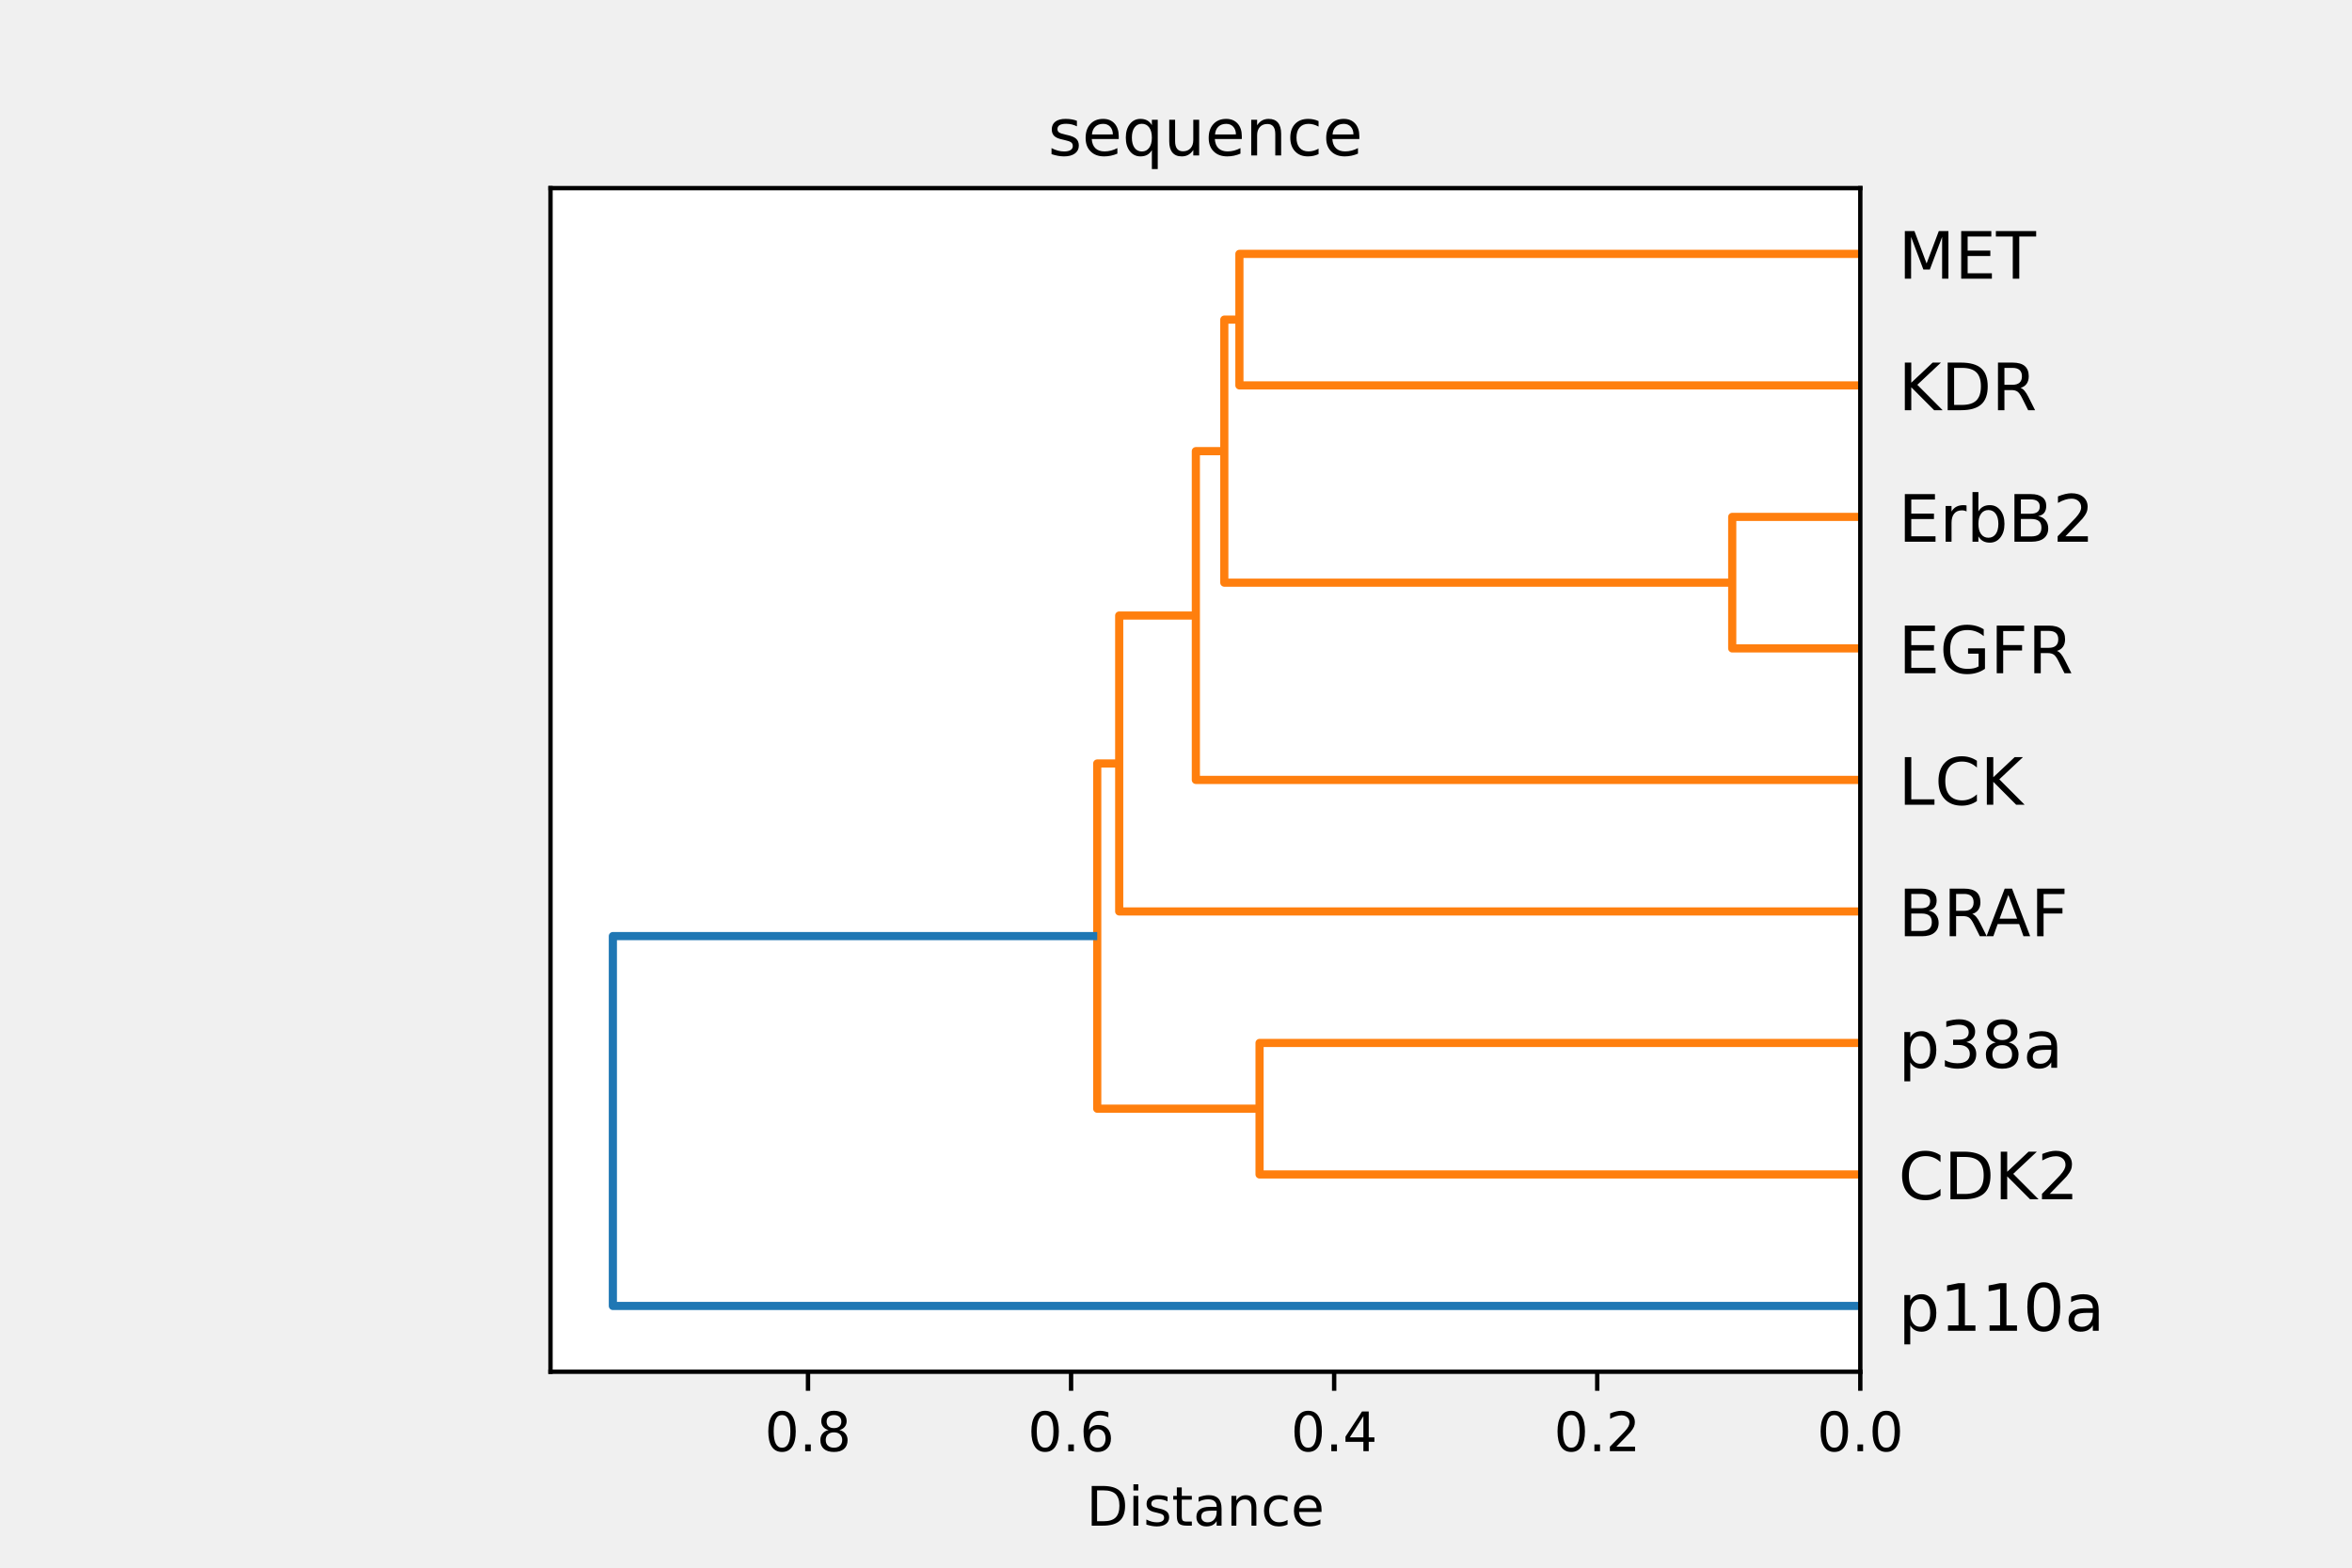
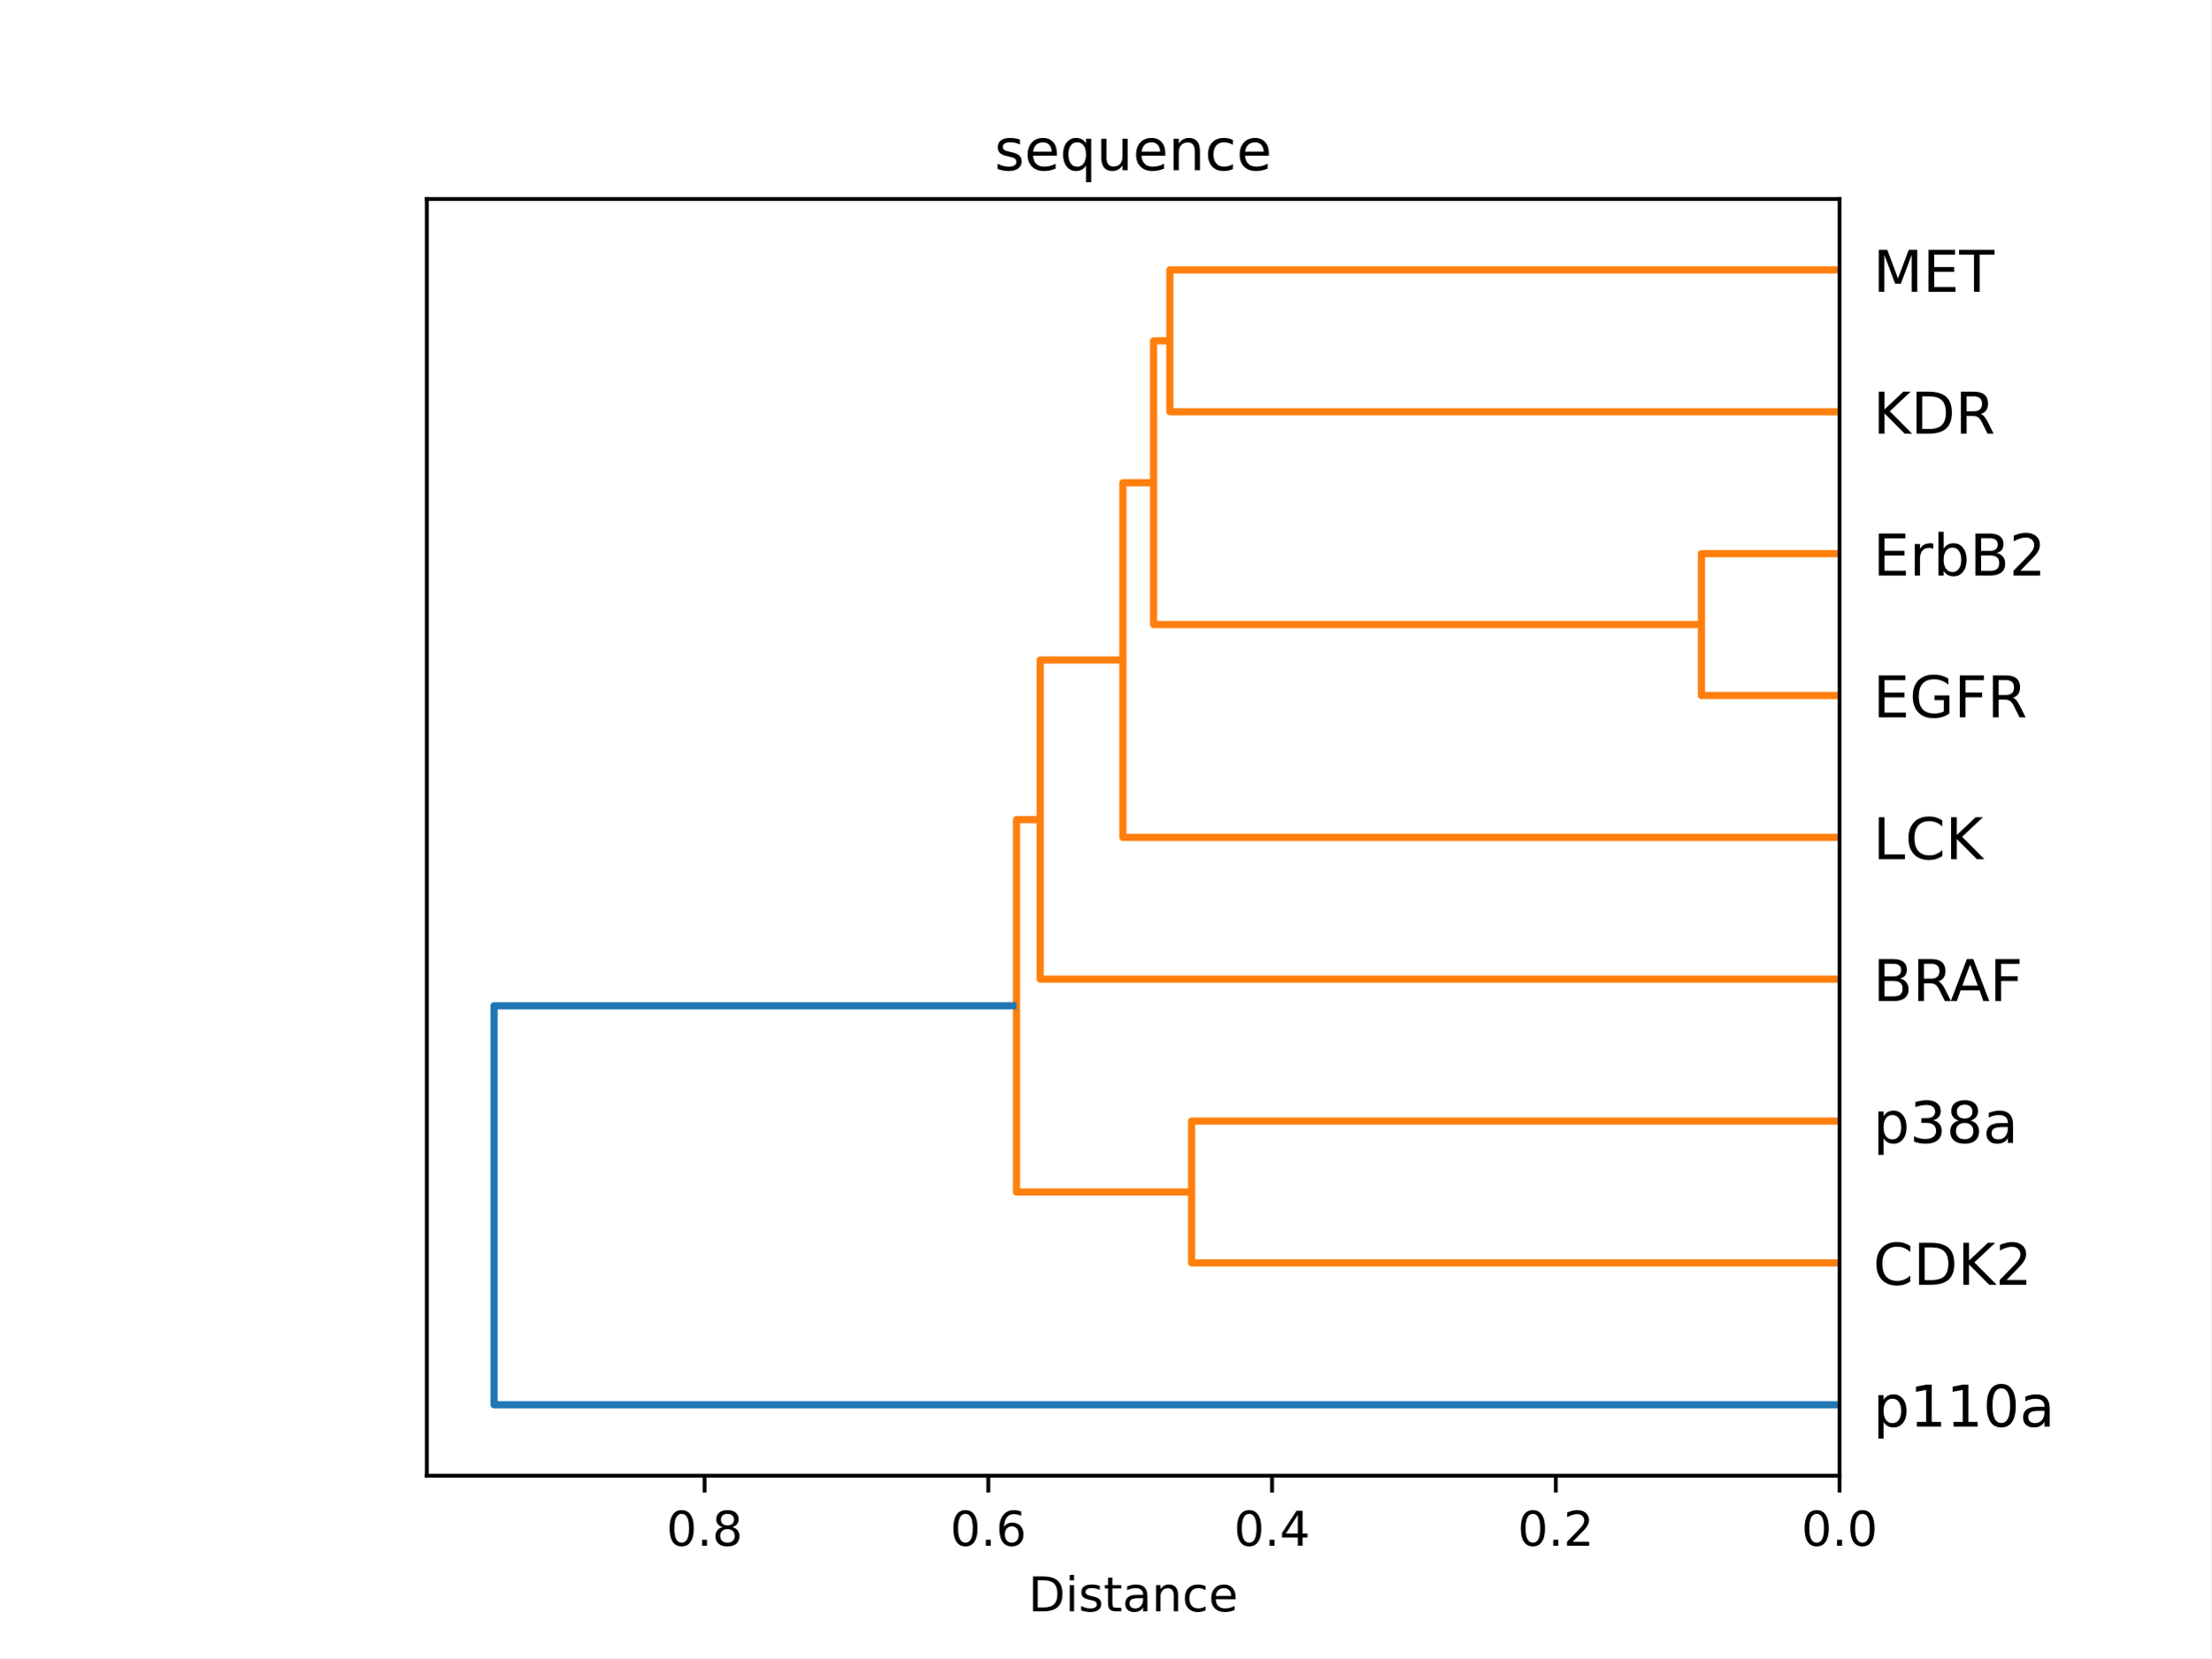
- <svg xmlns="http://www.w3.org/2000/svg" xmlns:xlink="http://www.w3.org/1999/xlink" width="432pt" height="288pt" viewBox="0 0 432 288" version="1.1">
+ <svg xmlns="http://www.w3.org/2000/svg" xmlns:xlink="http://www.w3.org/1999/xlink" width="460.8pt" height="345.6pt" viewBox="0 0 460.8 345.6" version="1.1">
  <defs>
    <style type="text/css">*{stroke-linejoin: round; stroke-linecap: butt}</style>
  </defs>
  <g id="figure_1">
    <g id="patch_1">
-       <path d="M 0 288  L 432 288  L 432 0  L 0 0  L 0 288  z " style="fill: none" />
+       <path d="M 0 345.6  L 460.8 345.6  L 460.8 0  L 0 0  z " style="fill: #ffffff" />
    </g>
    <g id="axes_1">
      <g id="patch_2">
-         <path d="M 101.111 252  L 341.689 252  L 341.689 34.56  L 101.111 34.56  z " style="fill: #ffffff" />
+         <path d="M 88.945 307.584  L 383.375 307.584  L 383.375 41.472  L 88.945 41.472  z " style="fill: #ffffff" />
      </g>
      <g id="matplotlib.axis_1">
        <g id="xtick_1">
          <g id="line2d_1">
            <defs>
-               <path id="m2d821af6d1" d="M 0 0  L 0 3.5  " style="stroke: #000000; stroke-width: 0.8" />
+               <path id="me24c39a475" d="M 0 0  L 0 3.5  " style="stroke: #000000; stroke-width: 0.8" />
            </defs>
            <g>
-               <use xlink:href="#m2d821af6d1" x="341.689" y="252" style="stroke: #000000; stroke-width: 0.8" />
+               <use xlink:href="#me24c39a475" x="383.375" y="307.584" style="stroke: #000000; stroke-width: 0.8" />
            </g>
          </g>
          <g id="text_1">
-             <g transform="translate(333.7379 266.5984)scale(0.1 -0.1)">
+             <g transform="translate(375.4236 322.1824) scale(0.1 -0.1)">
              <defs>
                <path id="DejaVuSans-30" d="M 2034 4250  Q 1547 4250 1301 3770  Q 1056 3291 1056 2328  Q 1056 1369 1301 889  Q 1547 409 2034 409  Q 2525 409 2770 889  Q 3016 1369 3016 2328  Q 3016 3291 2770 3770  Q 2525 4250 2034 4250  z M 2034 4750  Q 2819 4750 3233 4129  Q 3647 3509 3647 2328  Q 3647 1150 3233 529  Q 2819 -91 2034 -91  Q 1250 -91 836 529  Q 422 1150 422 2328  Q 422 3509 836 4129  Q 1250 4750 2034 4750  z " transform="scale(0.015625)" />
                <path id="DejaVuSans-2e" d="M 684 794  L 1344 794  L 1344 0  L 684 0  L 684 794  z " transform="scale(0.015625)" />
              </defs>
              <use xlink:href="#DejaVuSans-30" />
-               <use xlink:href="#DejaVuSans-2e" x="63.623" />
-               <use xlink:href="#DejaVuSans-30" x="95.41" />
+               <use xlink:href="#DejaVuSans-2e" transform="translate(63.62305 0)" />
+               <use xlink:href="#DejaVuSans-30" transform="translate(95.41016 0)" />
            </g>
          </g>
        </g>
        <g id="xtick_2">
          <g id="line2d_2">
            <g>
-               <use xlink:href="#m2d821af6d1" x="293.369" y="252" style="stroke: #000000; stroke-width: 0.8" />
+               <use xlink:href="#me24c39a475" x="324.239" y="307.584" style="stroke: #000000; stroke-width: 0.8" />
            </g>
          </g>
          <g id="text_2">
-             <g transform="translate(285.4179 266.5984)scale(0.1 -0.1)">
+             <g transform="translate(316.2876 322.1824) scale(0.1 -0.1)">
              <defs>
                <path id="DejaVuSans-32" d="M 1228 531  L 3431 531  L 3431 0  L 469 0  L 469 531  Q 828 903 1448 1529  Q 2069 2156 2228 2338  Q 2531 2678 2651 2914  Q 2772 3150 2772 3378  Q 2772 3750 2511 3984  Q 2250 4219 1831 4219  Q 1534 4219 1204 4116  Q 875 4013 500 3803  L 500 4441  Q 881 4594 1212 4672  Q 1544 4750 1819 4750  Q 2544 4750 2975 4387  Q 3406 4025 3406 3419  Q 3406 3131 3298 2873  Q 3191 2616 2906 2266  Q 2828 2175 2409 1742  Q 1991 1309 1228 531  z " transform="scale(0.015625)" />
              </defs>
              <use xlink:href="#DejaVuSans-30" />
-               <use xlink:href="#DejaVuSans-2e" x="63.623" />
-               <use xlink:href="#DejaVuSans-32" x="95.41" />
+               <use xlink:href="#DejaVuSans-2e" transform="translate(63.62305 0)" />
+               <use xlink:href="#DejaVuSans-32" transform="translate(95.41016 0)" />
            </g>
          </g>
        </g>
        <g id="xtick_3">
          <g id="line2d_3">
            <g>
-               <use xlink:href="#m2d821af6d1" x="245.049" y="252" style="stroke: #000000; stroke-width: 0.8" />
+               <use xlink:href="#me24c39a475" x="265.103" y="307.584" style="stroke: #000000; stroke-width: 0.8" />
            </g>
          </g>
          <g id="text_3">
-             <g transform="translate(237.0979 266.5984)scale(0.1 -0.1)">
+             <g transform="translate(257.1516 322.1824) scale(0.1 -0.1)">
              <defs>
                <path id="DejaVuSans-34" d="M 2419 4116  L 825 1625  L 2419 1625  L 2419 4116  z M 2253 4666  L 3047 4666  L 3047 1625  L 3713 1625  L 3713 1100  L 3047 1100  L 3047 0  L 2419 0  L 2419 1100  L 313 1100  L 313 1709  L 2253 4666  z " transform="scale(0.015625)" />
              </defs>
              <use xlink:href="#DejaVuSans-30" />
-               <use xlink:href="#DejaVuSans-2e" x="63.623" />
-               <use xlink:href="#DejaVuSans-34" x="95.41" />
+               <use xlink:href="#DejaVuSans-2e" transform="translate(63.62305 0)" />
+               <use xlink:href="#DejaVuSans-34" transform="translate(95.41016 0)" />
            </g>
          </g>
        </g>
        <g id="xtick_4">
          <g id="line2d_4">
            <g>
-               <use xlink:href="#m2d821af6d1" x="196.729" y="252" style="stroke: #000000; stroke-width: 0.8" />
+               <use xlink:href="#me24c39a475" x="205.967" y="307.584" style="stroke: #000000; stroke-width: 0.8" />
            </g>
          </g>
          <g id="text_4">
-             <g transform="translate(188.7779 266.5984)scale(0.1 -0.1)">
+             <g transform="translate(198.0156 322.1824) scale(0.1 -0.1)">
              <defs>
                <path id="DejaVuSans-36" d="M 2113 2584  Q 1688 2584 1439 2293  Q 1191 2003 1191 1497  Q 1191 994 1439 701  Q 1688 409 2113 409  Q 2538 409 2786 701  Q 3034 994 3034 1497  Q 3034 2003 2786 2293  Q 2538 2584 2113 2584  z M 3366 4563  L 3366 3988  Q 3128 4100 2886 4159  Q 2644 4219 2406 4219  Q 1781 4219 1451 3797  Q 1122 3375 1075 2522  Q 1259 2794 1537 2939  Q 1816 3084 2150 3084  Q 2853 3084 3261 2657  Q 3669 2231 3669 1497  Q 3669 778 3244 343  Q 2819 -91 2113 -91  Q 1303 -91 875 529  Q 447 1150 447 2328  Q 447 3434 972 4092  Q 1497 4750 2381 4750  Q 2619 4750 2861 4703  Q 3103 4656 3366 4563  z " transform="scale(0.015625)" />
              </defs>
              <use xlink:href="#DejaVuSans-30" />
-               <use xlink:href="#DejaVuSans-2e" x="63.623" />
-               <use xlink:href="#DejaVuSans-36" x="95.41" />
+               <use xlink:href="#DejaVuSans-2e" transform="translate(63.62305 0)" />
+               <use xlink:href="#DejaVuSans-36" transform="translate(95.41016 0)" />
            </g>
          </g>
        </g>
        <g id="xtick_5">
          <g id="line2d_5">
            <g>
-               <use xlink:href="#m2d821af6d1" x="148.409" y="252" style="stroke: #000000; stroke-width: 0.8" />
+               <use xlink:href="#me24c39a475" x="146.831" y="307.584" style="stroke: #000000; stroke-width: 0.8" />
            </g>
          </g>
          <g id="text_5">
-             <g transform="translate(140.4579 266.5984)scale(0.1 -0.1)">
+             <g transform="translate(138.8796 322.1824) scale(0.1 -0.1)">
              <defs>
                <path id="DejaVuSans-38" d="M 2034 2216  Q 1584 2216 1326 1975  Q 1069 1734 1069 1313  Q 1069 891 1326 650  Q 1584 409 2034 409  Q 2484 409 2743 651  Q 3003 894 3003 1313  Q 3003 1734 2745 1975  Q 2488 2216 2034 2216  z M 1403 2484  Q 997 2584 770 2862  Q 544 3141 544 3541  Q 544 4100 942 4425  Q 1341 4750 2034 4750  Q 2731 4750 3128 4425  Q 3525 4100 3525 3541  Q 3525 3141 3298 2862  Q 3072 2584 2669 2484  Q 3125 2378 3379 2068  Q 3634 1759 3634 1313  Q 3634 634 3220 271  Q 2806 -91 2034 -91  Q 1263 -91 848 271  Q 434 634 434 1313  Q 434 1759 690 2068  Q 947 2378 1403 2484  z M 1172 3481  Q 1172 3119 1398 2916  Q 1625 2713 2034 2713  Q 2441 2713 2670 2916  Q 2900 3119 2900 3481  Q 2900 3844 2670 4047  Q 2441 4250 2034 4250  Q 1625 4250 1398 4047  Q 1172 3844 1172 3481  z " transform="scale(0.015625)" />
              </defs>
              <use xlink:href="#DejaVuSans-30" />
-               <use xlink:href="#DejaVuSans-2e" x="63.623" />
-               <use xlink:href="#DejaVuSans-38" x="95.41" />
+               <use xlink:href="#DejaVuSans-2e" transform="translate(63.62305 0)" />
+               <use xlink:href="#DejaVuSans-38" transform="translate(95.41016 0)" />
            </g>
          </g>
        </g>
        <g id="text_6">
-           <g transform="translate(199.5375 280.2766)scale(0.1 -0.1)">
+           <g transform="translate(214.2975 335.8606) scale(0.1 -0.1)">
            <defs>
              <path id="DejaVuSans-44" d="M 1259 4147  L 1259 519  L 2022 519  Q 2988 519 3436 956  Q 3884 1394 3884 2338  Q 3884 3275 3436 3711  Q 2988 4147 2022 4147  L 1259 4147  z M 628 4666  L 1925 4666  Q 3281 4666 3915 4102  Q 4550 3538 4550 2338  Q 4550 1131 3912 565  Q 3275 0 1925 0  L 628 0  L 628 4666  z " transform="scale(0.015625)" />
              <path id="DejaVuSans-69" d="M 603 3500  L 1178 3500  L 1178 0  L 603 0  L 603 3500  z M 603 4863  L 1178 4863  L 1178 4134  L 603 4134  L 603 4863  z " transform="scale(0.015625)" />
              <path id="DejaVuSans-73" d="M 2834 3397  L 2834 2853  Q 2591 2978 2328 3040  Q 2066 3103 1784 3103  Q 1356 3103 1142 2972  Q 928 2841 928 2578  Q 928 2378 1081 2264  Q 1234 2150 1697 2047  L 1894 2003  Q 2506 1872 2764 1633  Q 3022 1394 3022 966  Q 3022 478 2636 193  Q 2250 -91 1575 -91  Q 1294 -91 989 -36  Q 684 19 347 128  L 347 722  Q 666 556 975 473  Q 1284 391 1588 391  Q 1994 391 2212 530  Q 2431 669 2431 922  Q 2431 1156 2273 1281  Q 2116 1406 1581 1522  L 1381 1569  Q 847 1681 609 1914  Q 372 2147 372 2553  Q 372 3047 722 3315  Q 1072 3584 1716 3584  Q 2034 3584 2315 3537  Q 2597 3491 2834 3397  z " transform="scale(0.015625)" />
              <path id="DejaVuSans-74" d="M 1172 4494  L 1172 3500  L 2356 3500  L 2356 3053  L 1172 3053  L 1172 1153  Q 1172 725 1289 603  Q 1406 481 1766 481  L 2356 481  L 2356 0  L 1766 0  Q 1100 0 847 248  Q 594 497 594 1153  L 594 3053  L 172 3053  L 172 3500  L 594 3500  L 594 4494  L 1172 4494  z " transform="scale(0.015625)" />
              <path id="DejaVuSans-61" d="M 2194 1759  Q 1497 1759 1228 1600  Q 959 1441 959 1056  Q 959 750 1161 570  Q 1363 391 1709 391  Q 2188 391 2477 730  Q 2766 1069 2766 1631  L 2766 1759  L 2194 1759  z M 3341 1997  L 3341 0  L 2766 0  L 2766 531  Q 2569 213 2275 61  Q 1981 -91 1556 -91  Q 1019 -91 701 211  Q 384 513 384 1019  Q 384 1609 779 1909  Q 1175 2209 1959 2209  L 2766 2209  L 2766 2266  Q 2766 2663 2505 2880  Q 2244 3097 1772 3097  Q 1472 3097 1187 3025  Q 903 2953 641 2809  L 641 3341  Q 956 3463 1253 3523  Q 1550 3584 1831 3584  Q 2591 3584 2966 3190  Q 3341 2797 3341 1997  z " transform="scale(0.015625)" />
              <path id="DejaVuSans-6e" d="M 3513 2113  L 3513 0  L 2938 0  L 2938 2094  Q 2938 2591 2744 2837  Q 2550 3084 2163 3084  Q 1697 3084 1428 2787  Q 1159 2491 1159 1978  L 1159 0  L 581 0  L 581 3500  L 1159 3500  L 1159 2956  Q 1366 3272 1645 3428  Q 1925 3584 2291 3584  Q 2894 3584 3203 3211  Q 3513 2838 3513 2113  z " transform="scale(0.015625)" />
              <path id="DejaVuSans-63" d="M 3122 3366  L 3122 2828  Q 2878 2963 2633 3030  Q 2388 3097 2138 3097  Q 1578 3097 1268 2742  Q 959 2388 959 1747  Q 959 1106 1268 751  Q 1578 397 2138 397  Q 2388 397 2633 464  Q 2878 531 3122 666  L 3122 134  Q 2881 22 2623 -34  Q 2366 -91 2075 -91  Q 1284 -91 818 406  Q 353 903 353 1747  Q 353 2603 823 3093  Q 1294 3584 2113 3584  Q 2378 3584 2631 3529  Q 2884 3475 3122 3366  z " transform="scale(0.015625)" />
              <path id="DejaVuSans-65" d="M 3597 1894  L 3597 1613  L 953 1613  Q 991 1019 1311 708  Q 1631 397 2203 397  Q 2534 397 2845 478  Q 3156 559 3463 722  L 3463 178  Q 3153 47 2828 -22  Q 2503 -91 2169 -91  Q 1331 -91 842 396  Q 353 884 353 1716  Q 353 2575 817 3079  Q 1281 3584 2069 3584  Q 2775 3584 3186 3129  Q 3597 2675 3597 1894  z M 3022 2063  Q 3016 2534 2758 2815  Q 2500 3097 2075 3097  Q 1594 3097 1305 2825  Q 1016 2553 972 2059  L 3022 2063  z " transform="scale(0.015625)" />
            </defs>
            <use xlink:href="#DejaVuSans-44" />
-             <use xlink:href="#DejaVuSans-69" x="77.002" />
-             <use xlink:href="#DejaVuSans-73" x="104.785" />
-             <use xlink:href="#DejaVuSans-74" x="156.885" />
-             <use xlink:href="#DejaVuSans-61" x="196.094" />
-             <use xlink:href="#DejaVuSans-6e" x="257.373" />
-             <use xlink:href="#DejaVuSans-63" x="320.752" />
-             <use xlink:href="#DejaVuSans-65" x="375.732" />
+             <use xlink:href="#DejaVuSans-69" transform="translate(77.00195 0)" />
+             <use xlink:href="#DejaVuSans-73" transform="translate(104.7852 0)" />
+             <use xlink:href="#DejaVuSans-74" transform="translate(156.8848 0)" />
+             <use xlink:href="#DejaVuSans-61" transform="translate(196.0938 0)" />
+             <use xlink:href="#DejaVuSans-6e" transform="translate(257.373 0)" />
+             <use xlink:href="#DejaVuSans-63" transform="translate(320.752 0)" />
+             <use xlink:href="#DejaVuSans-65" transform="translate(375.7324 0)" />
          </g>
        </g>
      </g>
      <g id="matplotlib.axis_2">
        <g id="ytick_1">
          <g id="text_7">
-             <g transform="translate(348.6895 244.4791)scale(0.12 -0.12)">
+             <g transform="translate(390.3752 297.3591) scale(0.12 -0.12)">
              <defs>
                <path id="DejaVuSans-70" d="M 1159 525  L 1159 -1331  L 581 -1331  L 581 3500  L 1159 3500  L 1159 2969  Q 1341 3281 1617 3432  Q 1894 3584 2278 3584  Q 2916 3584 3314 3078  Q 3713 2572 3713 1747  Q 3713 922 3314 415  Q 2916 -91 2278 -91  Q 1894 -91 1617 61  Q 1341 213 1159 525  z M 3116 1747  Q 3116 2381 2855 2742  Q 2594 3103 2138 3103  Q 1681 3103 1420 2742  Q 1159 2381 1159 1747  Q 1159 1113 1420 752  Q 1681 391 2138 391  Q 2594 391 2855 752  Q 3116 1113 3116 1747  z " transform="scale(0.015625)" />
                <path id="DejaVuSans-31" d="M 794 531  L 1825 531  L 1825 4091  L 703 3866  L 703 4441  L 1819 4666  L 2450 4666  L 2450 531  L 3481 531  L 3481 0  L 794 0  L 794 531  z " transform="scale(0.015625)" />
              </defs>
              <use xlink:href="#DejaVuSans-70" />
-               <use xlink:href="#DejaVuSans-31" x="63.477" />
-               <use xlink:href="#DejaVuSans-31" x="127.1" />
-               <use xlink:href="#DejaVuSans-30" x="190.723" />
-               <use xlink:href="#DejaVuSans-61" x="254.346" />
+               <use xlink:href="#DejaVuSans-31" transform="translate(63.47656 0)" />
+               <use xlink:href="#DejaVuSans-31" transform="translate(127.0996 0)" />
+               <use xlink:href="#DejaVuSans-30" transform="translate(190.7227 0)" />
+               <use xlink:href="#DejaVuSans-61" transform="translate(254.3457 0)" />
            </g>
          </g>
        </g>
        <g id="ytick_2">
          <g id="text_8">
-             <g transform="translate(348.6895 220.3191)scale(0.12 -0.12)">
+             <g transform="translate(390.3752 267.7911) scale(0.12 -0.12)">
              <defs>
                <path id="DejaVuSans-43" d="M 4122 4306  L 4122 3641  Q 3803 3938 3442 4084  Q 3081 4231 2675 4231  Q 1875 4231 1450 3742  Q 1025 3253 1025 2328  Q 1025 1406 1450 917  Q 1875 428 2675 428  Q 3081 428 3442 575  Q 3803 722 4122 1019  L 4122 359  Q 3791 134 3420 21  Q 3050 -91 2638 -91  Q 1578 -91 968 557  Q 359 1206 359 2328  Q 359 3453 968 4101  Q 1578 4750 2638 4750  Q 3056 4750 3426 4639  Q 3797 4528 4122 4306  z " transform="scale(0.015625)" />
                <path id="DejaVuSans-4b" d="M 628 4666  L 1259 4666  L 1259 2694  L 3353 4666  L 4166 4666  L 1850 2491  L 4331 0  L 3500 0  L 1259 2247  L 1259 0  L 628 0  L 628 4666  z " transform="scale(0.015625)" />
              </defs>
              <use xlink:href="#DejaVuSans-43" />
-               <use xlink:href="#DejaVuSans-44" x="69.824" />
-               <use xlink:href="#DejaVuSans-4b" x="146.826" />
-               <use xlink:href="#DejaVuSans-32" x="212.402" />
+               <use xlink:href="#DejaVuSans-44" transform="translate(69.82422 0)" />
+               <use xlink:href="#DejaVuSans-4b" transform="translate(146.8262 0)" />
+               <use xlink:href="#DejaVuSans-32" transform="translate(212.4023 0)" />
            </g>
          </g>
        </g>
        <g id="ytick_3">
          <g id="text_9">
-             <g transform="translate(348.6895 196.1591)scale(0.12 -0.12)">
+             <g transform="translate(390.3752 238.2231) scale(0.12 -0.12)">
              <defs>
                <path id="DejaVuSans-33" d="M 2597 2516  Q 3050 2419 3304 2112  Q 3559 1806 3559 1356  Q 3559 666 3084 287  Q 2609 -91 1734 -91  Q 1441 -91 1130 -33  Q 819 25 488 141  L 488 750  Q 750 597 1062 519  Q 1375 441 1716 441  Q 2309 441 2620 675  Q 2931 909 2931 1356  Q 2931 1769 2642 2001  Q 2353 2234 1838 2234  L 1294 2234  L 1294 2753  L 1863 2753  Q 2328 2753 2575 2939  Q 2822 3125 2822 3475  Q 2822 3834 2567 4026  Q 2313 4219 1838 4219  Q 1578 4219 1281 4162  Q 984 4106 628 3988  L 628 4550  Q 988 4650 1302 4700  Q 1616 4750 1894 4750  Q 2613 4750 3031 4423  Q 3450 4097 3450 3541  Q 3450 3153 3228 2886  Q 3006 2619 2597 2516  z " transform="scale(0.015625)" />
              </defs>
              <use xlink:href="#DejaVuSans-70" />
-               <use xlink:href="#DejaVuSans-33" x="63.477" />
-               <use xlink:href="#DejaVuSans-38" x="127.1" />
-               <use xlink:href="#DejaVuSans-61" x="190.723" />
+               <use xlink:href="#DejaVuSans-33" transform="translate(63.47656 0)" />
+               <use xlink:href="#DejaVuSans-38" transform="translate(127.0996 0)" />
+               <use xlink:href="#DejaVuSans-61" transform="translate(190.7227 0)" />
            </g>
          </g>
        </g>
        <g id="ytick_4">
          <g id="text_10">
-             <g transform="translate(348.6895 171.9991)scale(0.12 -0.12)">
+             <g transform="translate(390.3752 208.6551) scale(0.12 -0.12)">
              <defs>
                <path id="DejaVuSans-42" d="M 1259 2228  L 1259 519  L 2272 519  Q 2781 519 3026 730  Q 3272 941 3272 1375  Q 3272 1813 3026 2020  Q 2781 2228 2272 2228  L 1259 2228  z M 1259 4147  L 1259 2741  L 2194 2741  Q 2656 2741 2882 2914  Q 3109 3088 3109 3444  Q 3109 3797 2882 3972  Q 2656 4147 2194 4147  L 1259 4147  z M 628 4666  L 2241 4666  Q 2963 4666 3353 4366  Q 3744 4066 3744 3513  Q 3744 3084 3544 2831  Q 3344 2578 2956 2516  Q 3422 2416 3680 2098  Q 3938 1781 3938 1306  Q 3938 681 3513 340  Q 3088 0 2303 0  L 628 0  L 628 4666  z " transform="scale(0.015625)" />
                <path id="DejaVuSans-52" d="M 2841 2188  Q 3044 2119 3236 1894  Q 3428 1669 3622 1275  L 4263 0  L 3584 0  L 2988 1197  Q 2756 1666 2539 1819  Q 2322 1972 1947 1972  L 1259 1972  L 1259 0  L 628 0  L 628 4666  L 2053 4666  Q 2853 4666 3247 4331  Q 3641 3997 3641 3322  Q 3641 2881 3436 2590  Q 3231 2300 2841 2188  z M 1259 4147  L 1259 2491  L 2053 2491  Q 2509 2491 2742 2702  Q 2975 2913 2975 3322  Q 2975 3731 2742 3939  Q 2509 4147 2053 4147  L 1259 4147  z " transform="scale(0.015625)" />
                <path id="DejaVuSans-41" d="M 2188 4044  L 1331 1722  L 3047 1722  L 2188 4044  z M 1831 4666  L 2547 4666  L 4325 0  L 3669 0  L 3244 1197  L 1141 1197  L 716 0  L 50 0  L 1831 4666  z " transform="scale(0.015625)" />
                <path id="DejaVuSans-46" d="M 628 4666  L 3309 4666  L 3309 4134  L 1259 4134  L 1259 2759  L 3109 2759  L 3109 2228  L 1259 2228  L 1259 0  L 628 0  L 628 4666  z " transform="scale(0.015625)" />
              </defs>
              <use xlink:href="#DejaVuSans-42" />
-               <use xlink:href="#DejaVuSans-52" x="68.604" />
-               <use xlink:href="#DejaVuSans-41" x="134.086" />
-               <use xlink:href="#DejaVuSans-46" x="202.494" />
+               <use xlink:href="#DejaVuSans-52" transform="translate(68.60352 0)" />
+               <use xlink:href="#DejaVuSans-41" transform="translate(134.0859 0)" />
+               <use xlink:href="#DejaVuSans-46" transform="translate(202.4941 0)" />
            </g>
          </g>
        </g>
        <g id="ytick_5">
          <g id="text_11">
-             <g transform="translate(348.6895 147.8391)scale(0.12 -0.12)">
+             <g transform="translate(390.3752 179.0871) scale(0.12 -0.12)">
              <defs>
                <path id="DejaVuSans-4c" d="M 628 4666  L 1259 4666  L 1259 531  L 3531 531  L 3531 0  L 628 0  L 628 4666  z " transform="scale(0.015625)" />
              </defs>
              <use xlink:href="#DejaVuSans-4c" />
-               <use xlink:href="#DejaVuSans-43" x="55.713" />
-               <use xlink:href="#DejaVuSans-4b" x="125.537" />
+               <use xlink:href="#DejaVuSans-43" transform="translate(55.71289 0)" />
+               <use xlink:href="#DejaVuSans-4b" transform="translate(125.5371 0)" />
            </g>
          </g>
        </g>
        <g id="ytick_6">
          <g id="text_12">
-             <g transform="translate(348.6895 123.6791)scale(0.12 -0.12)">
+             <g transform="translate(390.3752 149.5191) scale(0.12 -0.12)">
              <defs>
                <path id="DejaVuSans-45" d="M 628 4666  L 3578 4666  L 3578 4134  L 1259 4134  L 1259 2753  L 3481 2753  L 3481 2222  L 1259 2222  L 1259 531  L 3634 531  L 3634 0  L 628 0  L 628 4666  z " transform="scale(0.015625)" />
                <path id="DejaVuSans-47" d="M 3809 666  L 3809 1919  L 2778 1919  L 2778 2438  L 4434 2438  L 4434 434  Q 4069 175 3628 42  Q 3188 -91 2688 -91  Q 1594 -91 976 548  Q 359 1188 359 2328  Q 359 3472 976 4111  Q 1594 4750 2688 4750  Q 3144 4750 3555 4637  Q 3966 4525 4313 4306  L 4313 3634  Q 3963 3931 3569 4081  Q 3175 4231 2741 4231  Q 1884 4231 1454 3753  Q 1025 3275 1025 2328  Q 1025 1384 1454 906  Q 1884 428 2741 428  Q 3075 428 3337 486  Q 3600 544 3809 666  z " transform="scale(0.015625)" />
              </defs>
              <use xlink:href="#DejaVuSans-45" />
-               <use xlink:href="#DejaVuSans-47" x="63.184" />
-               <use xlink:href="#DejaVuSans-46" x="140.674" />
-               <use xlink:href="#DejaVuSans-52" x="198.193" />
+               <use xlink:href="#DejaVuSans-47" transform="translate(63.18359 0)" />
+               <use xlink:href="#DejaVuSans-46" transform="translate(140.6738 0)" />
+               <use xlink:href="#DejaVuSans-52" transform="translate(198.1934 0)" />
            </g>
          </g>
        </g>
        <g id="ytick_7">
          <g id="text_13">
-             <g transform="translate(348.6895 99.51906)scale(0.12 -0.12)">
+             <g transform="translate(390.3752 119.9511) scale(0.12 -0.12)">
              <defs>
                <path id="DejaVuSans-72" d="M 2631 2963  Q 2534 3019 2420 3045  Q 2306 3072 2169 3072  Q 1681 3072 1420 2755  Q 1159 2438 1159 1844  L 1159 0  L 581 0  L 581 3500  L 1159 3500  L 1159 2956  Q 1341 3275 1631 3429  Q 1922 3584 2338 3584  Q 2397 3584 2469 3576  Q 2541 3569 2628 3553  L 2631 2963  z " transform="scale(0.015625)" />
                <path id="DejaVuSans-62" d="M 3116 1747  Q 3116 2381 2855 2742  Q 2594 3103 2138 3103  Q 1681 3103 1420 2742  Q 1159 2381 1159 1747  Q 1159 1113 1420 752  Q 1681 391 2138 391  Q 2594 391 2855 752  Q 3116 1113 3116 1747  z M 1159 2969  Q 1341 3281 1617 3432  Q 1894 3584 2278 3584  Q 2916 3584 3314 3078  Q 3713 2572 3713 1747  Q 3713 922 3314 415  Q 2916 -91 2278 -91  Q 1894 -91 1617 61  Q 1341 213 1159 525  L 1159 0  L 581 0  L 581 4863  L 1159 4863  L 1159 2969  z " transform="scale(0.015625)" />
              </defs>
              <use xlink:href="#DejaVuSans-45" />
-               <use xlink:href="#DejaVuSans-72" x="63.184" />
-               <use xlink:href="#DejaVuSans-62" x="104.297" />
-               <use xlink:href="#DejaVuSans-42" x="167.773" />
-               <use xlink:href="#DejaVuSans-32" x="236.377" />
+               <use xlink:href="#DejaVuSans-72" transform="translate(63.18359 0)" />
+               <use xlink:href="#DejaVuSans-62" transform="translate(104.2969 0)" />
+               <use xlink:href="#DejaVuSans-42" transform="translate(167.7734 0)" />
+               <use xlink:href="#DejaVuSans-32" transform="translate(236.377 0)" />
            </g>
          </g>
        </g>
        <g id="ytick_8">
          <g id="text_14">
-             <g transform="translate(348.6895 75.35906)scale(0.12 -0.12)">
+             <g transform="translate(390.3752 90.38306) scale(0.12 -0.12)">
              <use xlink:href="#DejaVuSans-4b" />
-               <use xlink:href="#DejaVuSans-44" x="65.576" />
-               <use xlink:href="#DejaVuSans-52" x="142.578" />
+               <use xlink:href="#DejaVuSans-44" transform="translate(65.57617 0)" />
+               <use xlink:href="#DejaVuSans-52" transform="translate(142.5781 0)" />
            </g>
          </g>
        </g>
        <g id="ytick_9">
          <g id="text_15">
-             <g transform="translate(348.6895 51.19906)scale(0.12 -0.12)">
+             <g transform="translate(390.3752 60.81506) scale(0.12 -0.12)">
              <defs>
                <path id="DejaVuSans-4d" d="M 628 4666  L 1569 4666  L 2759 1491  L 3956 4666  L 4897 4666  L 4897 0  L 4281 0  L 4281 4097  L 3078 897  L 2444 897  L 1241 4097  L 1241 0  L 628 0  L 628 4666  z " transform="scale(0.015625)" />
                <path id="DejaVuSans-54" d="M -19 4666  L 3928 4666  L 3928 4134  L 2272 4134  L 2272 0  L 1638 0  L 1638 4134  L -19 4134  L -19 4666  z " transform="scale(0.015625)" />
              </defs>
              <use xlink:href="#DejaVuSans-4d" />
-               <use xlink:href="#DejaVuSans-45" x="86.279" />
-               <use xlink:href="#DejaVuSans-54" x="149.463" />
+               <use xlink:href="#DejaVuSans-45" transform="translate(86.2793 0)" />
+               <use xlink:href="#DejaVuSans-54" transform="translate(149.4629 0)" />
            </g>
          </g>
        </g>
      </g>
      <g id="LineCollection_1">
-         <path d="M 341.689 215.76  L 231.347 215.76  L 231.347 191.6  L 341.689 191.6  " clip-path="url(#p40f6bb8732)" style="fill: none; stroke: #ff7f0e; stroke-width: 1.5" />
-         <path d="M 341.689 119.12  L 318.164 119.12  L 318.164 94.96  L 341.689 94.96  " clip-path="url(#p40f6bb8732)" style="fill: none; stroke: #ff7f0e; stroke-width: 1.5" />
-         <path d="M 341.689 70.8  L 227.646 70.8  L 227.646 46.64  L 341.689 46.64  " clip-path="url(#p40f6bb8732)" style="fill: none; stroke: #ff7f0e; stroke-width: 1.5" />
-         <path d="M 318.164 107.04  L 224.873 107.04  L 224.873 58.72  L 227.646 58.72  " clip-path="url(#p40f6bb8732)" style="fill: none; stroke: #ff7f0e; stroke-width: 1.5" />
-         <path d="M 341.689 143.28  L 219.647 143.28  L 219.647 82.88  L 224.873 82.88  " clip-path="url(#p40f6bb8732)" style="fill: none; stroke: #ff7f0e; stroke-width: 1.5" />
-         <path d="M 341.689 167.44  L 205.567 167.44  L 205.567 113.08  L 219.647 113.08  " clip-path="url(#p40f6bb8732)" style="fill: none; stroke: #ff7f0e; stroke-width: 1.5" />
-         <path d="M 231.347 203.68  L 201.533 203.68  L 201.533 140.26  L 205.567 140.26  " clip-path="url(#p40f6bb8732)" style="fill: none; stroke: #ff7f0e; stroke-width: 1.5" />
+         <path d="M 383.375 263.232  L 248.334 263.232  L 248.334 233.664  L 383.375 233.664  " clip-path="url(#p88f3f95bd5)" style="fill: none; stroke: #ff7f0e; stroke-width: 1.5" />
+         <path d="M 383.375 144.96  L 354.584 144.96  L 354.584 115.392  L 383.375 115.392  " clip-path="url(#p88f3f95bd5)" style="fill: none; stroke: #ff7f0e; stroke-width: 1.5" />
+         <path d="M 383.375 85.824  L 243.805 85.824  L 243.805 56.256  L 383.375 56.256  " clip-path="url(#p88f3f95bd5)" style="fill: none; stroke: #ff7f0e; stroke-width: 1.5" />
+         <path d="M 354.584 130.176  L 240.411 130.176  L 240.411 71.04  L 243.805 71.04  " clip-path="url(#p88f3f95bd5)" style="fill: none; stroke: #ff7f0e; stroke-width: 1.5" />
+         <path d="M 383.375 174.528  L 234.014 174.528  L 234.014 100.608  L 240.411 100.608  " clip-path="url(#p88f3f95bd5)" style="fill: none; stroke: #ff7f0e; stroke-width: 1.5" />
+         <path d="M 383.375 204.096  L 216.783 204.096  L 216.783 137.568  L 234.014 137.568  " clip-path="url(#p88f3f95bd5)" style="fill: none; stroke: #ff7f0e; stroke-width: 1.5" />
+         <path d="M 248.334 248.448  L 211.845 248.448  L 211.845 170.832  L 216.783 170.832  " clip-path="url(#p88f3f95bd5)" style="fill: none; stroke: #ff7f0e; stroke-width: 1.5" />
      </g>
      <g id="LineCollection_2">
-         <path d="M 341.689 239.92  L 112.567 239.92  L 112.567 171.97  L 201.533 171.97  " clip-path="url(#p40f6bb8732)" style="fill: none; stroke: #1f77b4; stroke-width: 1.5" />
+         <path d="M 383.375 292.8  L 102.965 292.8  L 102.965 209.64  L 211.845 209.64  " clip-path="url(#p88f3f95bd5)" style="fill: none; stroke: #1f77b4; stroke-width: 1.5" />
      </g>
      <g id="patch_3">
-         <path d="M 101.111 252  L 101.111 34.56  " style="fill: none; stroke: #000000; stroke-width: 0.8; stroke-linejoin: miter; stroke-linecap: square" />
+         <path d="M 88.945 307.584  L 88.945 41.472  " style="fill: none; stroke: #000000; stroke-width: 0.8; stroke-linejoin: miter; stroke-linecap: square" />
      </g>
      <g id="patch_4">
-         <path d="M 341.689 252  L 341.689 34.56  " style="fill: none; stroke: #000000; stroke-width: 0.8; stroke-linejoin: miter; stroke-linecap: square" />
+         <path d="M 383.375 307.584  L 383.375 41.472  " style="fill: none; stroke: #000000; stroke-width: 0.8; stroke-linejoin: miter; stroke-linecap: square" />
      </g>
      <g id="patch_5">
-         <path d="M 101.111 252  L 341.689 252  " style="fill: none; stroke: #000000; stroke-width: 0.8; stroke-linejoin: miter; stroke-linecap: square" />
+         <path d="M 88.945 307.584  L 383.375 307.584  " style="fill: none; stroke: #000000; stroke-width: 0.8; stroke-linejoin: miter; stroke-linecap: square" />
      </g>
      <g id="patch_6">
-         <path d="M 101.111 34.56  L 341.689 34.56  " style="fill: none; stroke: #000000; stroke-width: 0.8; stroke-linejoin: miter; stroke-linecap: square" />
+         <path d="M 88.945 41.472  L 383.375 41.472  " style="fill: none; stroke: #000000; stroke-width: 0.8; stroke-linejoin: miter; stroke-linecap: square" />
      </g>
      <g id="text_16">
-         <g transform="translate(192.4856 28.56)scale(0.12 -0.12)">
+         <g transform="translate(207.2456 35.472) scale(0.12 -0.12)">
          <defs>
            <path id="DejaVuSans-71" d="M 947 1747  Q 947 1113 1208 752  Q 1469 391 1925 391  Q 2381 391 2643 752  Q 2906 1113 2906 1747  Q 2906 2381 2643 2742  Q 2381 3103 1925 3103  Q 1469 3103 1208 2742  Q 947 2381 947 1747  z M 2906 525  Q 2725 213 2448 61  Q 2172 -91 1784 -91  Q 1150 -91 751 415  Q 353 922 353 1747  Q 353 2572 751 3078  Q 1150 3584 1784 3584  Q 2172 3584 2448 3432  Q 2725 3281 2906 2969  L 2906 3500  L 3481 3500  L 3481 -1331  L 2906 -1331  L 2906 525  z " transform="scale(0.015625)" />
            <path id="DejaVuSans-75" d="M 544 1381  L 544 3500  L 1119 3500  L 1119 1403  Q 1119 906 1312 657  Q 1506 409 1894 409  Q 2359 409 2629 706  Q 2900 1003 2900 1516  L 2900 3500  L 3475 3500  L 3475 0  L 2900 0  L 2900 538  Q 2691 219 2414 64  Q 2138 -91 1772 -91  Q 1169 -91 856 284  Q 544 659 544 1381  z M 1991 3584  L 1991 3584  z " transform="scale(0.015625)" />
          </defs>
          <use xlink:href="#DejaVuSans-73" />
-           <use xlink:href="#DejaVuSans-65" x="52.1" />
-           <use xlink:href="#DejaVuSans-71" x="113.623" />
-           <use xlink:href="#DejaVuSans-75" x="177.1" />
-           <use xlink:href="#DejaVuSans-65" x="240.479" />
-           <use xlink:href="#DejaVuSans-6e" x="302.002" />
-           <use xlink:href="#DejaVuSans-63" x="365.381" />
-           <use xlink:href="#DejaVuSans-65" x="420.361" />
+           <use xlink:href="#DejaVuSans-65" transform="translate(52.09961 0)" />
+           <use xlink:href="#DejaVuSans-71" transform="translate(113.623 0)" />
+           <use xlink:href="#DejaVuSans-75" transform="translate(177.0996 0)" />
+           <use xlink:href="#DejaVuSans-65" transform="translate(240.4785 0)" />
+           <use xlink:href="#DejaVuSans-6e" transform="translate(302.002 0)" />
+           <use xlink:href="#DejaVuSans-63" transform="translate(365.3809 0)" />
+           <use xlink:href="#DejaVuSans-65" transform="translate(420.3613 0)" />
        </g>
      </g>
    </g>
  </g>
  <defs>
-     <clipPath id="p40f6bb8732">
-       <rect x="101.111" y="34.56" width="240.579" height="217.44" />
+     <clipPath id="p88f3f95bd5">
+       <rect x="88.945" y="41.472" width="294.43" height="266.112" />
    </clipPath>
  </defs>
</svg>
